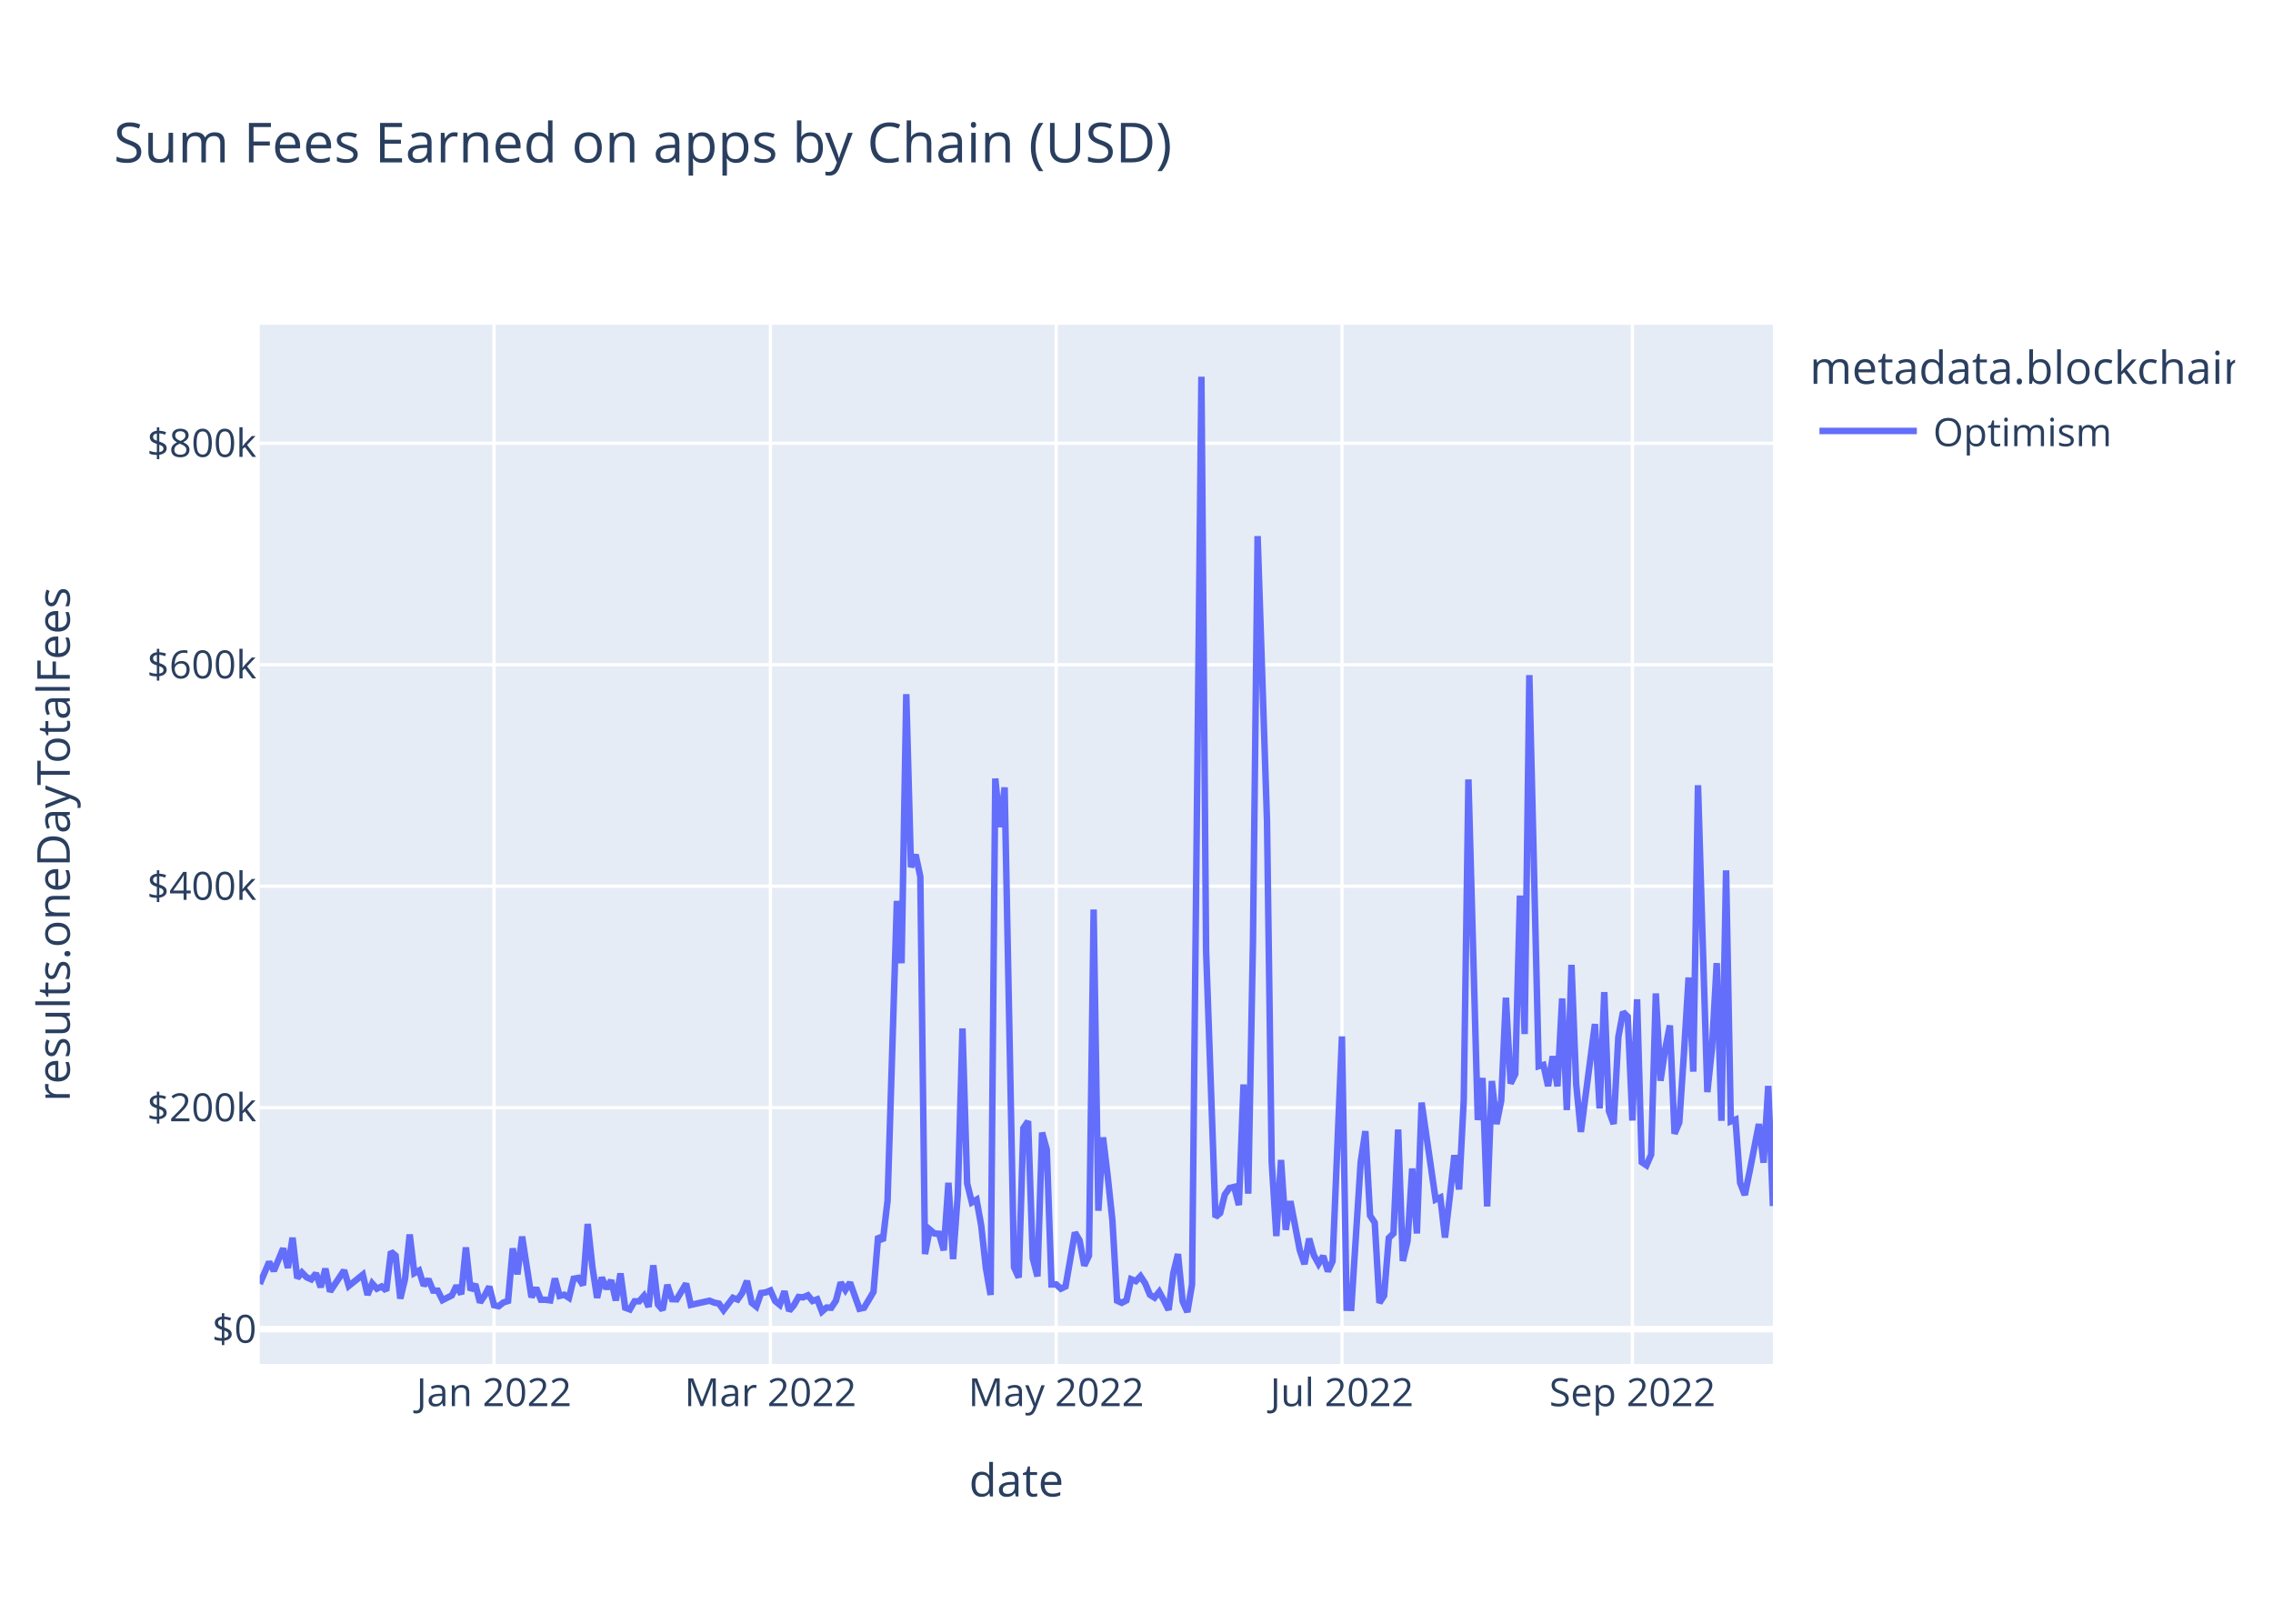
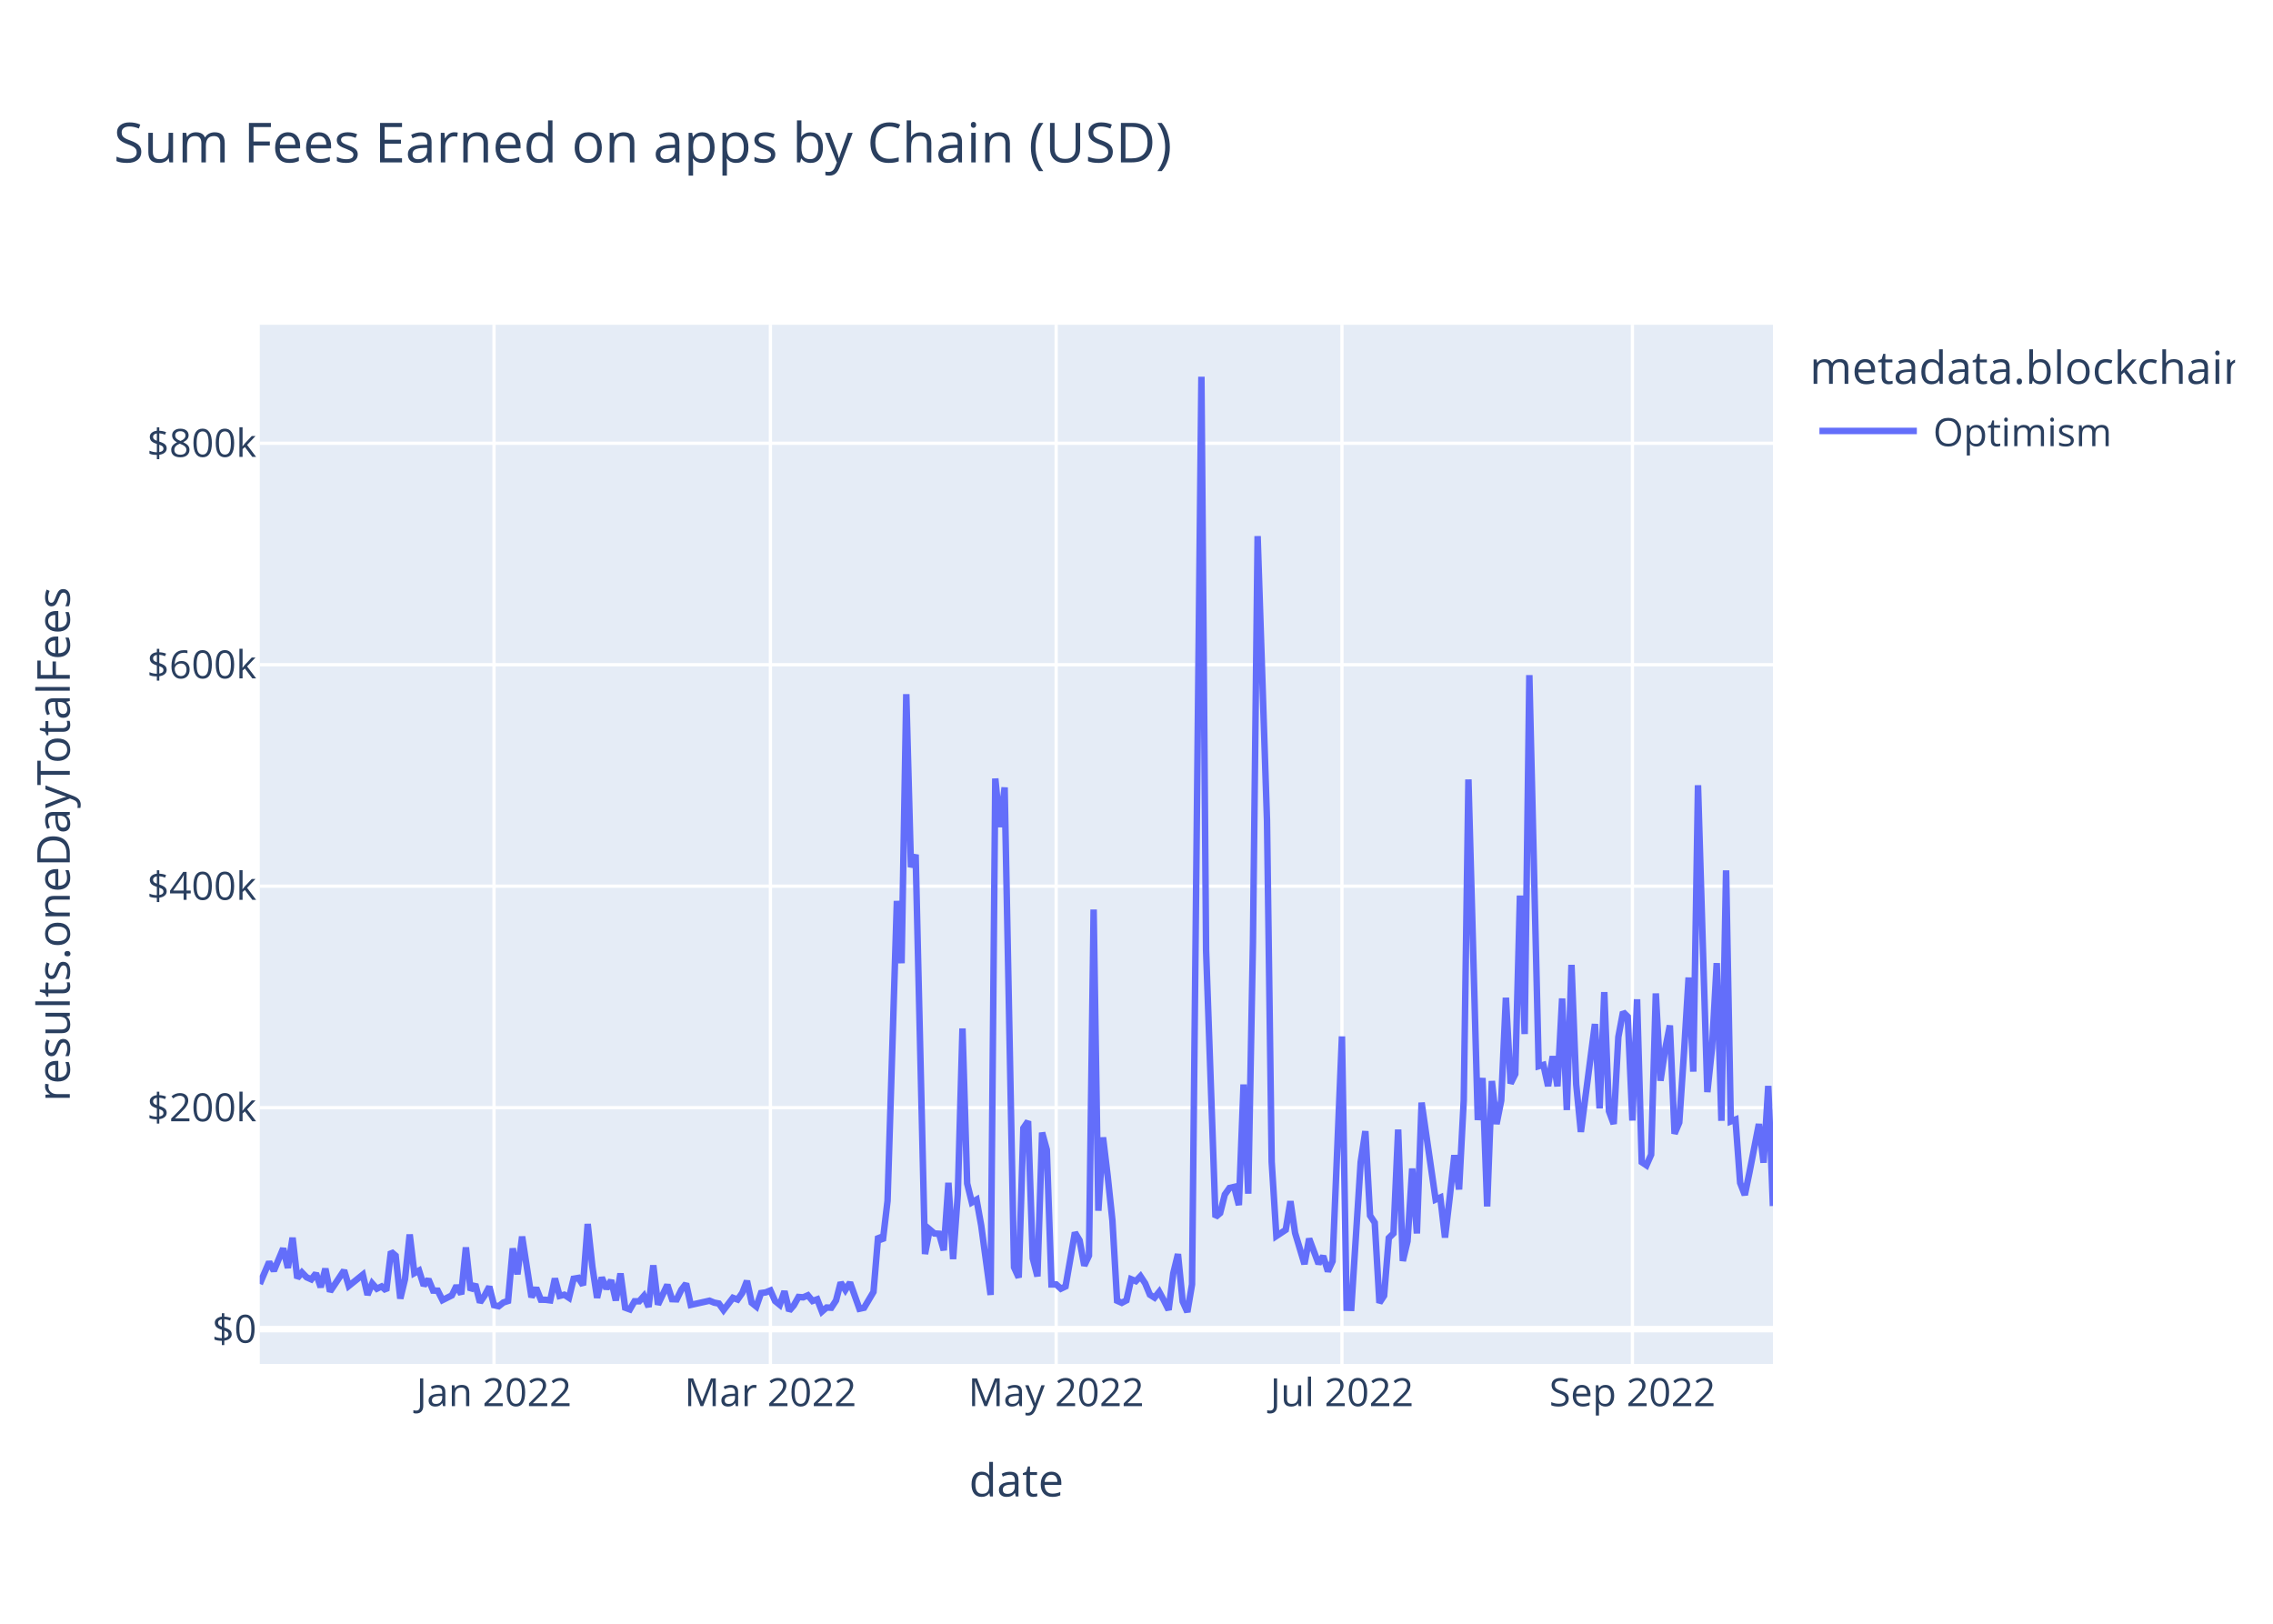
<svg xmlns="http://www.w3.org/2000/svg" class="main-svg" width="700" height="500" style="" viewBox="0 0 700 500">
  <rect x="0" y="0" width="700" height="500" style="fill: rgb(255, 255, 255); fill-opacity: 1;" />
-   <defs id="defs-724d5f">
+   <defs id="defs-8ed35b">
    <g class="clips">
-       <clipPath id="clip724d5fxyplot" class="plotclip">
+       <clipPath id="clip8ed35bxyplot" class="plotclip">
        <rect width="466" height="320" />
      </clipPath>
-       <clipPath class="axesclip" id="clip724d5fx">
+       <clipPath class="axesclip" id="clip8ed35bx">
        <rect x="80" y="0" width="466" height="500" />
      </clipPath>
-       <clipPath class="axesclip" id="clip724d5fy">
+       <clipPath class="axesclip" id="clip8ed35by">
        <rect x="0" y="100" width="700" height="320" />
      </clipPath>
-       <clipPath class="axesclip" id="clip724d5fxy">
+       <clipPath class="axesclip" id="clip8ed35bxy">
        <rect x="80" y="100" width="466" height="320" />
      </clipPath>
    </g>
    <g class="gradients" />
    <g class="patterns" />
  </defs>
  <g class="bglayer">
    <rect class="bg" x="80" y="100" width="466" height="320" style="fill: rgb(229, 236, 246); fill-opacity: 1; stroke-width: 0;" />
  </g>
  <g class="layer-below">
    <g class="imagelayer" />
    <g class="shapelayer" />
  </g>
  <g class="cartesianlayer">
    <g class="subplot xy">
      <g class="layer-subplot">
        <g class="shapelayer" />
        <g class="imagelayer" />
      </g>
      <g class="minor-gridlayer">
        <g class="x" />
        <g class="y" />
      </g>
      <g class="gridlayer">
        <g class="x">
          <path class="xgrid crisp" transform="translate(152.14,0)" d="M0,100v320" style="stroke: rgb(255, 255, 255); stroke-opacity: 1; stroke-width: 1px;" />
          <path class="xgrid crisp" transform="translate(237.26,0)" d="M0,100v320" style="stroke: rgb(255, 255, 255); stroke-opacity: 1; stroke-width: 1px;" />
          <path class="xgrid crisp" transform="translate(325.26,0)" d="M0,100v320" style="stroke: rgb(255, 255, 255); stroke-opacity: 1; stroke-width: 1px;" />
          <path class="xgrid crisp" transform="translate(413.27,0)" d="M0,100v320" style="stroke: rgb(255, 255, 255); stroke-opacity: 1; stroke-width: 1px;" />
          <path class="xgrid crisp" transform="translate(502.72,0)" d="M0,100v320" style="stroke: rgb(255, 255, 255); stroke-opacity: 1; stroke-width: 1px;" />
        </g>
        <g class="y">
          <path class="ygrid crisp" transform="translate(0,341.08)" d="M80,0h466" style="stroke: rgb(255, 255, 255); stroke-opacity: 1; stroke-width: 1px;" />
          <path class="ygrid crisp" transform="translate(0,272.88)" d="M80,0h466" style="stroke: rgb(255, 255, 255); stroke-opacity: 1; stroke-width: 1px;" />
          <path class="ygrid crisp" transform="translate(0,204.69)" d="M80,0h466" style="stroke: rgb(255, 255, 255); stroke-opacity: 1; stroke-width: 1px;" />
          <path class="ygrid crisp" transform="translate(0,136.49)" d="M80,0h466" style="stroke: rgb(255, 255, 255); stroke-opacity: 1; stroke-width: 1px;" />
        </g>
      </g>
      <g class="zerolinelayer">
        <path class="yzl zl crisp" transform="translate(0,409.28)" d="M80,0h466" style="stroke: rgb(255, 255, 255); stroke-opacity: 1; stroke-width: 2px;" />
      </g>
      <path class="xlines-below" />
      <path class="ylines-below" />
      <g class="overlines-below" />
      <g class="xaxislayer-below" />
      <g class="yaxislayer-below" />
      <g class="overaxes-below" />
-       <g class="plot" transform="translate(80,100)" clip-path="url(#clip724d5fxyplot)">
+       <g class="plot" transform="translate(80,100)" clip-path="url(#clip8ed35bxyplot)">
        <g class="scatterlayer mlayer">
-           <g class="trace scatter tracef9eba1" style="stroke-miterlimit: 2; opacity: 1;">
+           <g class="trace scatter trace5df367" style="stroke-miterlimit: 2; opacity: 1;">
            <g class="fills" />
            <g class="errorbars" />
            <g class="lines">
-               <path class="js-line" d="M0,295.36L2.89,288.59L4.33,291.34L7.21,284.43L8.66,290.43L10.1,281.13L11.54,293.58L12.98,291.83L14.43,293.32L15.87,293.96L17.31,292.11L18.76,296.36L20.2,290.66L21.64,297.69L23.08,295.54L25.97,291.19L27.41,295.99L31.74,292.51L33.18,298.72L34.63,295.22L36.07,296.83L37.51,296.14L38.95,297.42L40.4,285.43L41.84,286.66L43.28,299.87L44.72,293.92L46.17,280.14L47.61,292.04L49.05,291.25L50.5,295.86L51.94,293.93L53.38,297.41L54.82,297.44L56.27,300.34L59.15,298.89L60.59,295.92L62.04,298.52L63.48,284.11L64.92,297.31L66.37,295.47L67.81,301.05L69.25,298.94L70.69,296.2L72.14,301.91L73.58,302.23L75.02,301.08L76.46,300.61L77.91,284.42L79.35,292.4L80.79,280.78L83.68,299.45L85.12,296.58L86.56,300.22L88.01,300.24L89.45,300.43L90.89,293.69L92.33,299.05L93.78,298.69L95.22,299.63L96.66,293.76L98.11,293.51L99.55,295.75L100.99,276.9L102.43,290.07L103.88,299.64L105.32,293.38L106.76,296.84L108.2,294.23L109.65,300.45L111.09,292.14L112.53,302.68L113.98,303.21L115.42,300.7L116.86,300.7L118.3,299.05L119.75,302.43L121.19,289.63L122.63,301.72L124.07,303.37L125.52,295.64L126.96,300.06L128.4,300.11L131.29,295.28L132.73,301.82L138.5,300.53L139.94,301.12L141.39,301.4L142.83,303.42L145.72,299.64L147.16,300.17L148.6,298.11L150.04,294.43L151.49,301.16L152.93,302.33L154.37,298.17L155.81,297.97L157.26,297.38L158.7,300.62L160.14,301.79L161.59,297.62L163.03,303.63L164.47,301.96L165.91,299.38L167.36,299.49L168.8,298.87L170.24,300.61L171.68,300.1L173.13,303.87L174.57,302.62L176.01,302.69L177.46,300.47L178.9,294.93L180.34,297.22L181.78,294.94L184.67,303.01L186.11,302.7L189,297.82L190.44,280.69L191.88,282.05L193.33,269.8L196.21,177.42L197.65,196.61L199.1,113.76L200.54,167.03L201.98,163.17L203.42,169.92L204.87,286.16L206.31,278.6L207.75,279.82L209.2,279.91L210.64,285L212.08,264.21L213.52,287.71L214.97,267.8L216.41,216.69L217.85,264.42L219.29,270.26L220.74,269.42L222.18,277.4L223.62,290.48L225.07,298.74L226.51,139.73L227.95,154.68L229.39,142.47L232.28,290.23L233.72,293.39L235.16,247.38L236.61,245.26L238.05,287.48L239.49,293.03L240.93,248.76L242.38,254.05L243.82,295.52L245.26,295.51L246.71,296.83L248.15,296.14L251.03,279.54L252.48,281.96L253.92,289.72L255.36,286.64L256.8,180.07L258.25,272.82L259.69,250.24L261.13,262.2L262.58,275.83L264.02,300.53L265.46,301.18L266.9,300.42L268.35,293.91L269.79,294.5L271.23,292.99L272.67,295.18L274.12,298.67L275.56,299.58L277,297.78L278.45,300.46L279.89,303.35L281.33,292.06L282.77,286.17L284.22,300.76L285.66,304L287.1,295.52L289.99,16L291.43,192.62L294.32,274.77L295.76,273.54L297.2,267.84L298.64,265.81L300.09,265.48L301.53,271.09L302.97,233.95L304.41,267.57L305.86,190.2L307.3,65.08L310.19,152.69L311.63,257.76L313.07,280.62L314.51,257.2L315.96,278.7L317.4,269.9L320.28,284.96L321.73,289.26L323.17,281.42L324.61,286.51L326.06,289.15L327.5,286.79L328.94,291.48L330.38,288.38L333.27,219.15L334.71,302.7L336.15,302.74L337.6,280.24L339.04,257.84L340.48,248.32L341.93,274.32L343.37,276.5L344.81,301.18L346.25,298.99L347.7,281.21L349.14,279.8L350.58,247.82L352.02,288.29L353.47,282.2L354.91,259.82L356.35,279.82L357.8,239.53L362.12,269.37L363.57,268.74L365.01,281.07L366.45,268.81L367.89,255.72L369.34,266.27L370.78,238.8L372.22,140.01L375.11,244.9L376.55,231.94L377.99,271.5L379.44,232.88L380.88,246.13L382.32,238.9L383.76,207.22L385.21,233.64L386.65,230.74L388.09,175.78L389.54,218.42L390.98,107.89L393.86,228.32L395.31,227.91L396.75,234.44L398.19,225.25L399.63,234.51L401.08,207.46L402.52,241.83L403.96,197.11L405.41,233.89L406.85,248.55L411.18,215.33L412.62,241.31L414.06,205.5L415.5,242.17L416.95,246.1L418.39,219.33L419.83,211.64L421.28,213.07L422.72,245.04L424.16,207.71L425.6,257.87L427.05,258.84L428.49,255.56L429.93,205.91L431.37,232.79L432.82,223.07L434.26,215.77L435.7,249.11L437.15,245.66L438.59,224.45L440.03,201.01L441.47,229.99L442.92,141.8L444.36,189.8L445.8,236.29L447.24,222.74L448.69,196.57L450.13,245.13L451.57,168.01L453.02,245.31L454.46,244.75L455.9,264.24L457.34,267.97L458.79,260.91L461.67,246.13L463.11,258.03L464.56,234.39L466,271.37" style="vector-effect: non-scaling-stroke; fill: none; stroke: rgb(99, 110, 250); stroke-opacity: 1; stroke-width: 2px; opacity: 1;" />
+               <path class="js-line" d="M0,295.36L2.89,288.59L4.33,291.34L7.21,284.43L8.66,290.43L10.1,281.13L11.54,293.58L12.98,291.83L14.43,293.32L15.87,293.96L17.31,292.11L18.76,296.36L20.2,290.66L21.64,297.69L23.08,295.54L25.97,291.19L27.41,295.99L31.74,292.51L33.18,298.72L34.63,295.22L36.07,296.83L37.51,296.14L38.95,297.42L40.4,285.43L41.84,286.66L43.28,299.87L44.72,293.92L46.17,280.14L47.61,292.04L49.05,291.25L50.5,295.86L51.94,293.93L53.38,297.41L54.82,297.44L56.27,300.34L59.15,298.89L60.59,295.92L62.04,298.52L63.48,284.11L64.92,297.31L66.37,295.47L67.81,301.05L69.25,298.94L70.69,296.2L72.14,301.91L73.58,302.23L75.02,301.08L76.46,300.61L77.91,284.42L79.35,292.4L80.79,280.78L83.68,299.45L85.12,296.58L86.56,300.22L88.01,300.24L89.45,300.43L90.89,293.69L92.33,299.05L93.78,298.69L95.22,299.63L96.66,293.76L98.11,293.51L99.55,295.75L100.99,276.9L102.43,290.07L103.88,299.64L105.32,293.38L106.76,296.84L108.2,294.23L109.65,300.45L111.09,292.14L112.53,302.68L113.98,303.21L115.42,300.7L116.86,300.7L118.3,299.05L119.75,302.43L121.19,289.63L122.63,301.72L125.52,295.64L126.96,300.06L128.4,300.11L129.85,297.12L131.29,295.28L132.73,301.82L138.5,300.53L139.94,301.12L141.39,301.4L142.83,303.42L145.72,299.64L147.16,300.17L148.6,298.11L150.04,294.43L151.49,301.16L152.93,302.33L154.37,298.17L155.81,297.97L157.26,297.38L158.7,300.62L160.14,301.79L161.59,297.62L163.03,303.63L164.47,301.96L165.91,299.38L167.36,299.49L168.8,298.87L170.24,300.61L171.68,300.1L173.13,303.87L174.57,302.62L176.01,302.69L177.46,300.47L178.9,294.93L180.34,297.22L181.78,294.94L184.67,303.01L186.11,302.7L189,297.82L190.44,280.69L191.88,282.05L193.33,269.8L196.21,177.42L197.65,196.61L199.1,113.76L200.54,167.03L201.98,163.17L204.87,286.16L206.31,278.6L207.75,279.82L209.2,279.91L210.64,285L212.08,264.21L213.52,287.71L214.97,267.8L216.41,216.69L217.85,264.42L219.29,270.26L220.74,269.42L222.18,277.4L225.07,298.74L226.51,139.73L227.95,154.68L229.39,142.47L232.28,290.23L233.72,293.39L235.16,247.38L236.61,245.26L238.05,287.48L239.49,293.03L240.93,248.76L242.38,254.05L243.82,295.52L245.26,295.51L246.71,296.83L248.15,296.14L251.03,279.54L252.48,281.96L253.92,289.72L255.36,286.64L256.8,180.07L258.25,272.82L259.69,250.24L261.13,262.2L262.58,275.83L264.02,300.53L265.46,301.18L266.9,300.42L268.35,293.91L269.79,294.5L271.23,292.99L272.67,295.18L274.12,298.67L275.56,299.58L277,297.78L278.45,300.46L279.89,303.35L281.33,292.06L282.77,286.17L284.22,300.76L285.66,304L287.1,295.52L289.99,16L291.43,192.62L294.32,274.77L295.76,273.54L297.2,267.84L298.64,265.81L300.09,265.48L301.53,271.09L302.97,233.95L304.41,267.57L305.86,190.2L307.3,65.08L310.19,152.69L311.63,257.76L313.07,280.62L315.96,278.7L317.4,269.9L318.84,279.67L321.73,289.26L323.17,281.42L326.06,289.15L327.5,286.79L328.94,291.48L330.38,288.38L333.27,219.15L334.71,302.7L336.15,302.74L337.6,280.24L339.04,257.84L340.48,248.32L341.93,274.32L343.37,276.5L344.81,301.18L346.25,298.99L347.7,281.21L349.14,279.8L350.58,247.82L352.02,288.29L353.47,282.2L354.91,259.82L356.35,279.82L357.8,239.53L362.12,269.37L363.57,268.74L365.01,281.07L366.45,268.81L367.89,255.72L369.34,266.27L370.78,238.8L372.22,140.01L375.11,244.9L376.55,231.94L377.99,271.5L379.44,232.88L380.88,246.13L382.32,238.9L383.76,207.22L385.21,233.64L386.65,230.74L388.09,175.78L389.54,218.42L390.98,107.89L393.86,228.32L395.31,227.91L396.75,234.44L398.19,225.25L399.63,234.51L401.08,207.46L402.52,241.83L403.96,197.11L405.41,233.89L406.85,248.55L411.18,215.33L412.62,241.31L414.06,205.5L415.5,242.17L416.95,246.1L418.39,219.33L419.83,211.64L421.28,213.07L422.72,245.04L424.16,207.71L425.6,257.87L427.05,258.84L428.49,255.56L429.93,205.91L431.37,232.79L432.82,223.07L434.26,215.77L435.7,249.11L437.15,245.66L438.59,224.45L440.03,201.01L441.47,229.99L442.92,141.8L444.36,189.8L445.8,236.29L447.24,222.74L448.69,196.57L450.13,245.13L451.57,168.01L453.02,245.31L454.46,244.75L455.9,264.24L457.34,267.97L458.79,260.91L461.67,246.13L463.11,258.03L464.56,234.39L466,271.37" style="vector-effect: non-scaling-stroke; fill: none; stroke: rgb(99, 110, 250); stroke-opacity: 1; stroke-width: 2px; opacity: 1;" />
            </g>
            <g class="points" />
            <g class="text" />
          </g>
        </g>
      </g>
      <g class="overplot" />
      <path class="xlines-above crisp" d="M0,0" style="fill: none;" />
      <path class="ylines-above crisp" d="M0,0" style="fill: none;" />
      <g class="overlines-above" />
      <g class="xaxislayer-above">
        <g class="xtick">
          <text text-anchor="middle" x="0" y="433" transform="translate(152.14,0)" style="font-family: 'Open Sans', verdana, arial, sans-serif; font-size: 12px; fill: rgb(42, 63, 95); fill-opacity: 1; white-space: pre; opacity: 1;">Jan 2022</text>
        </g>
        <g class="xtick">
          <text text-anchor="middle" x="0" y="433" style="font-family: 'Open Sans', verdana, arial, sans-serif; font-size: 12px; fill: rgb(42, 63, 95); fill-opacity: 1; white-space: pre; opacity: 1;" transform="translate(237.26,0)">Mar 2022</text>
        </g>
        <g class="xtick">
          <text text-anchor="middle" x="0" y="433" style="font-family: 'Open Sans', verdana, arial, sans-serif; font-size: 12px; fill: rgb(42, 63, 95); fill-opacity: 1; white-space: pre; opacity: 1;" transform="translate(325.26,0)">May 2022</text>
        </g>
        <g class="xtick">
          <text text-anchor="middle" x="0" y="433" style="font-family: 'Open Sans', verdana, arial, sans-serif; font-size: 12px; fill: rgb(42, 63, 95); fill-opacity: 1; white-space: pre; opacity: 1;" transform="translate(413.27,0)">Jul 2022</text>
        </g>
        <g class="xtick">
          <text text-anchor="middle" x="0" y="433" style="font-family: 'Open Sans', verdana, arial, sans-serif; font-size: 12px; fill: rgb(42, 63, 95); fill-opacity: 1; white-space: pre; opacity: 1;" transform="translate(502.72,0)">Sep 2022</text>
        </g>
      </g>
      <g class="yaxislayer-above">
        <g class="ytick">
          <text text-anchor="end" x="79" y="4.2" transform="translate(0,409.28)" style="font-family: 'Open Sans', verdana, arial, sans-serif; font-size: 12px; fill: rgb(42, 63, 95); fill-opacity: 1; white-space: pre; opacity: 1;">$0</text>
        </g>
        <g class="ytick">
          <text text-anchor="end" x="79" y="4.2" style="font-family: 'Open Sans', verdana, arial, sans-serif; font-size: 12px; fill: rgb(42, 63, 95); fill-opacity: 1; white-space: pre; opacity: 1;" transform="translate(0,341.08)">$200k</text>
        </g>
        <g class="ytick">
          <text text-anchor="end" x="79" y="4.2" style="font-family: 'Open Sans', verdana, arial, sans-serif; font-size: 12px; fill: rgb(42, 63, 95); fill-opacity: 1; white-space: pre; opacity: 1;" transform="translate(0,272.88)">$400k</text>
        </g>
        <g class="ytick">
          <text text-anchor="end" x="79" y="4.2" style="font-family: 'Open Sans', verdana, arial, sans-serif; font-size: 12px; fill: rgb(42, 63, 95); fill-opacity: 1; white-space: pre; opacity: 1;" transform="translate(0,204.69)">$600k</text>
        </g>
        <g class="ytick">
          <text text-anchor="end" x="79" y="4.2" style="font-family: 'Open Sans', verdana, arial, sans-serif; font-size: 12px; fill: rgb(42, 63, 95); fill-opacity: 1; white-space: pre; opacity: 1;" transform="translate(0,136.49)">$800k</text>
        </g>
      </g>
      <g class="overaxes-above" />
    </g>
  </g>
  <g class="polarlayer" />
  <g class="smithlayer" />
  <g class="ternarylayer" />
  <g class="geolayer" />
  <g class="funnelarealayer" />
  <g class="pielayer" />
  <g class="iciclelayer" />
  <g class="treemaplayer" />
  <g class="sunburstlayer" />
  <g class="glimages" />
-   <defs id="topdefs-724d5f">
+   <defs id="topdefs-8ed35b">
    <g class="clips" />
-     <clipPath id="legend724d5f">
+     <clipPath id="legend8ed35b">
      <rect width="133" height="48" x="0" y="0" />
    </clipPath>
  </defs>
  <g class="layer-above">
    <g class="imagelayer" />
    <g class="shapelayer" />
  </g>
  <g class="infolayer">
    <g class="legend" pointer-events="all" transform="translate(555.32,100)">
      <rect class="bg" shape-rendering="crispEdges" style="stroke: rgb(68, 68, 68); stroke-opacity: 1; fill: rgb(255, 255, 255); fill-opacity: 1; stroke-width: 0px;" width="133" height="48" x="0" y="0" />
-       <g class="scrollbox" transform="" clip-path="url(#legend724d5f)">
+       <g class="scrollbox" transform="" clip-path="url(#legend8ed35b)">
        <text class="legendtitletext" text-anchor="start" x="2" y="18.2" style="font-family: 'Open Sans', verdana, arial, sans-serif; font-size: 14px; fill: rgb(42, 63, 95); fill-opacity: 1; white-space: pre;">metadata.blockchain</text>
        <g class="groups" transform="">
          <g class="traces" transform="translate(0,32.7)" style="opacity: 1;">
            <text class="legendtext" text-anchor="start" x="40" y="4.68" style="font-family: 'Open Sans', verdana, arial, sans-serif; font-size: 12px; fill: rgb(42, 63, 95); fill-opacity: 1; white-space: pre;">Optimism</text>
            <g class="layers" style="opacity: 1;">
              <g class="legendfill" />
              <g class="legendlines">
                <path class="js-line" d="M5,0h30" style="fill: none; stroke: rgb(99, 110, 250); stroke-opacity: 1; stroke-width: 2px;" />
              </g>
              <g class="legendsymbols">
                <g class="legendpoints" />
              </g>
            </g>
            <rect class="legendtoggle" x="0" y="-9.5" width="90.672" height="19" style="fill: rgb(0, 0, 0); fill-opacity: 0;" />
          </g>
        </g>
      </g>
      <rect class="scrollbar" rx="20" ry="3" width="0" height="0" style="fill: rgb(128, 139, 164); fill-opacity: 1;" x="0" y="0" />
    </g>
    <g class="g-gtitle">
      <text class="gtitle" x="35" y="50" text-anchor="start" dy="0em" style="font-family: 'Open Sans', verdana, arial, sans-serif; font-size: 17px; fill: rgb(42, 63, 95); opacity: 1; font-weight: normal; white-space: pre;">Sum Fees Earned on apps by Chain (USD)</text>
    </g>
    <g class="g-xtitle">
      <text class="xtitle" x="313" y="460.8" text-anchor="middle" style="font-family: 'Open Sans', verdana, arial, sans-serif; font-size: 14px; fill: rgb(42, 63, 95); opacity: 1; font-weight: normal; white-space: pre;">date</text>
    </g>
    <g class="g-ytitle">
      <text class="ytitle" transform="rotate(-90,21.49688,260)" x="21.497" y="260" text-anchor="middle" style="font-family: 'Open Sans', verdana, arial, sans-serif; font-size: 14px; fill: rgb(42, 63, 95); opacity: 1; font-weight: normal; white-space: pre;">results.oneDayTotalFees</text>
    </g>
  </g>
</svg>
